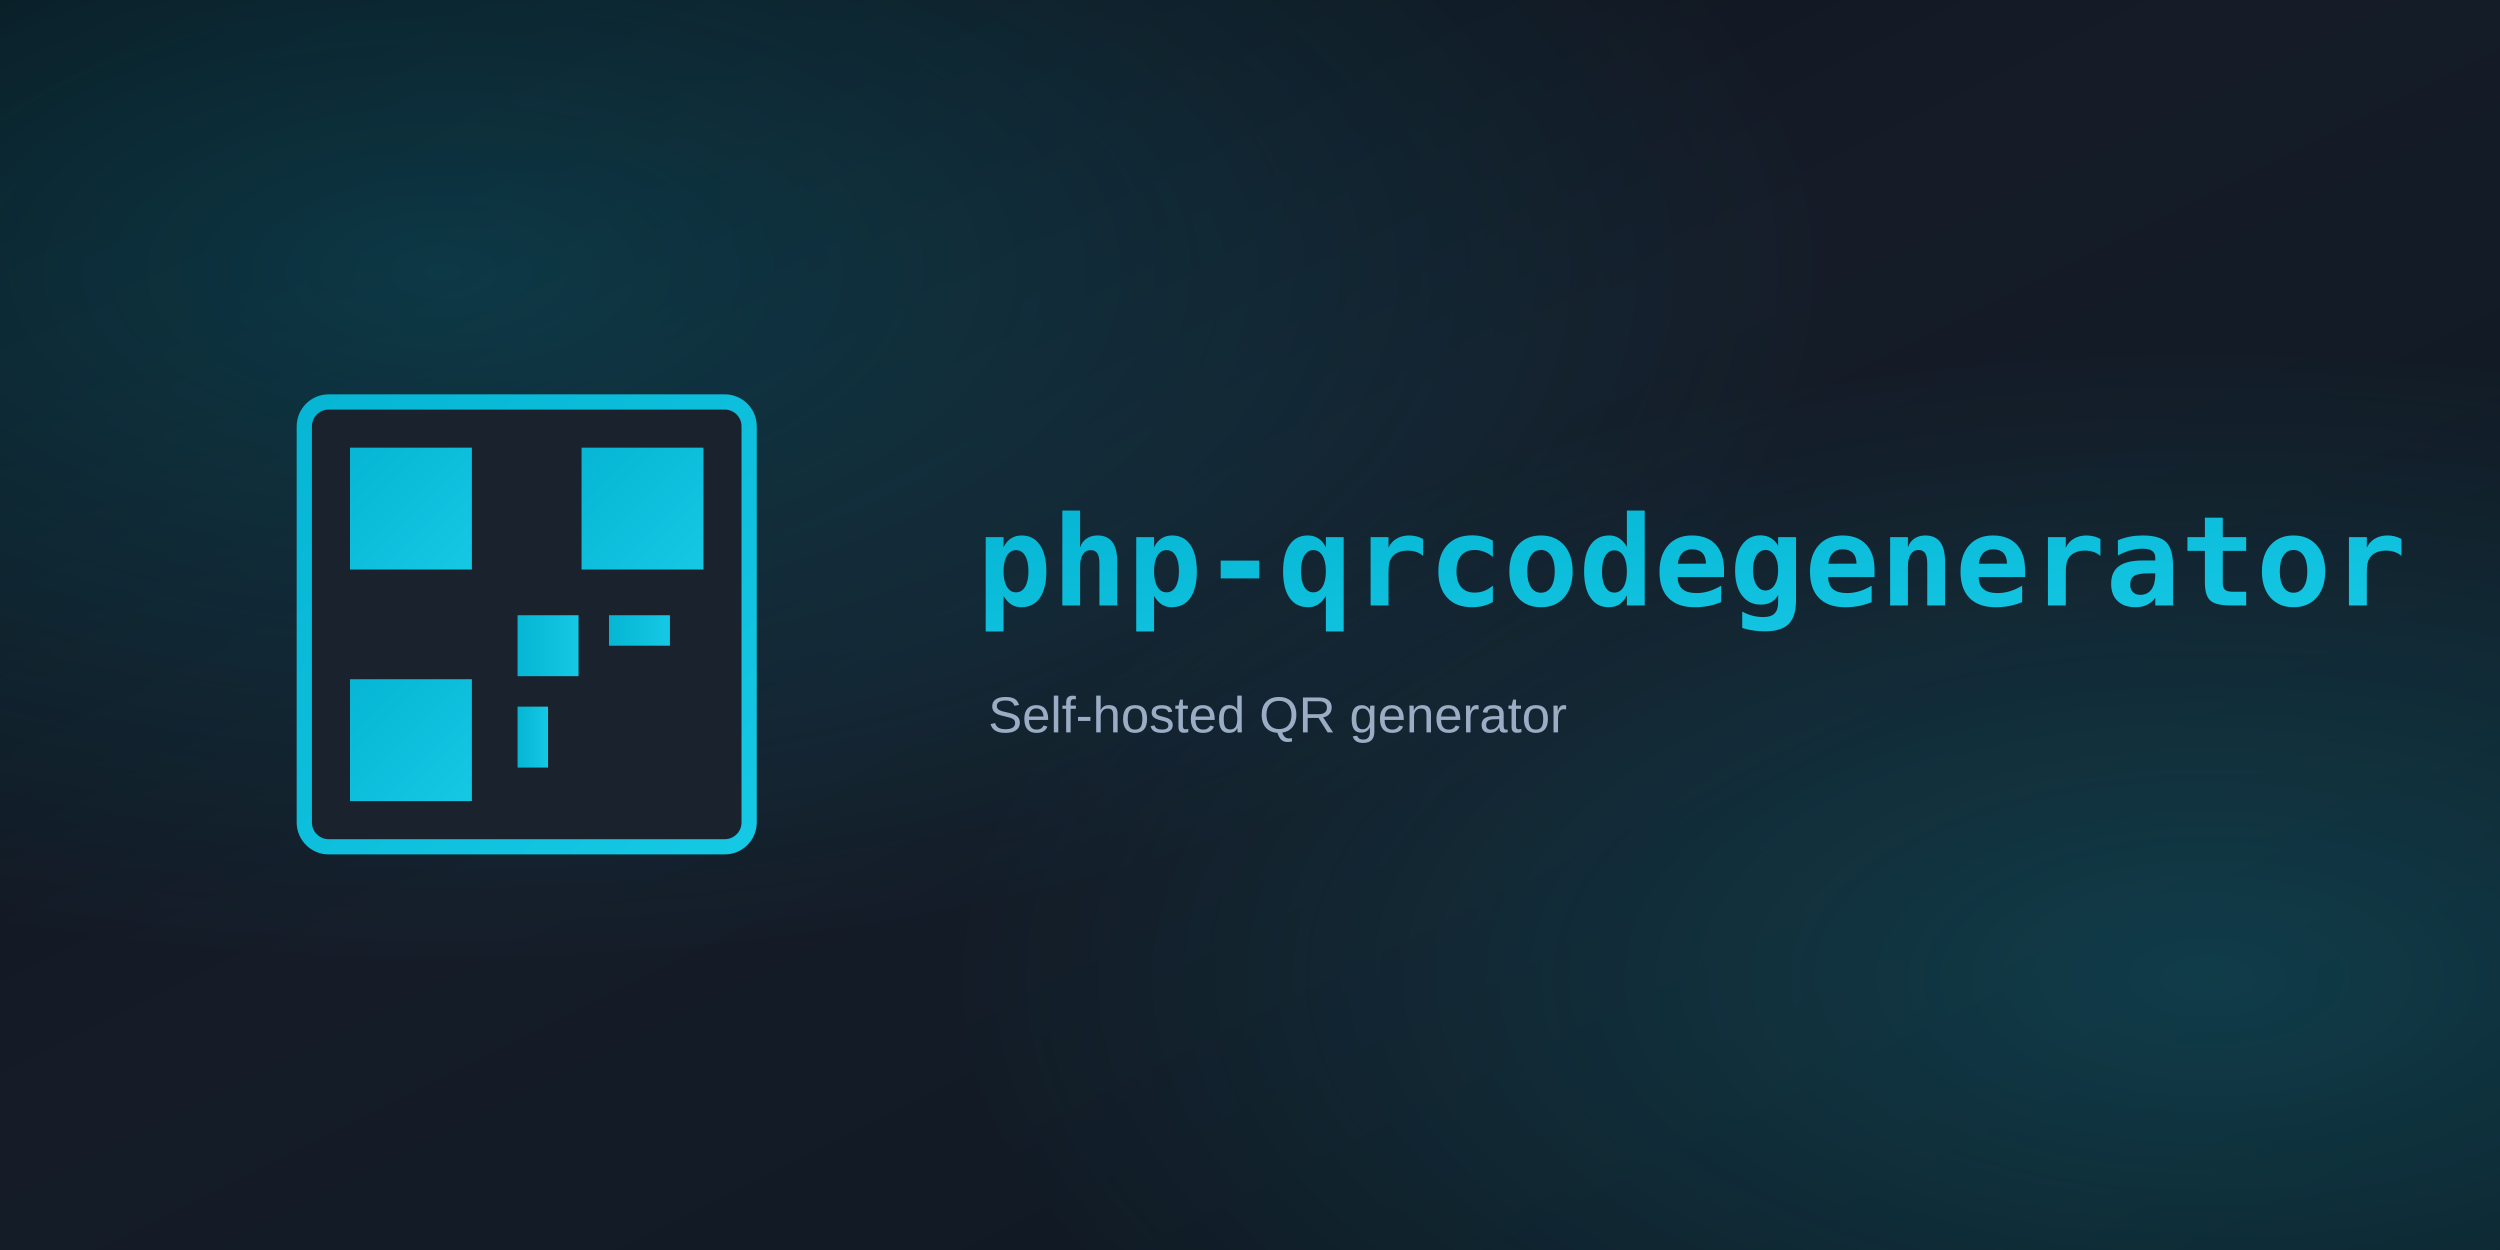
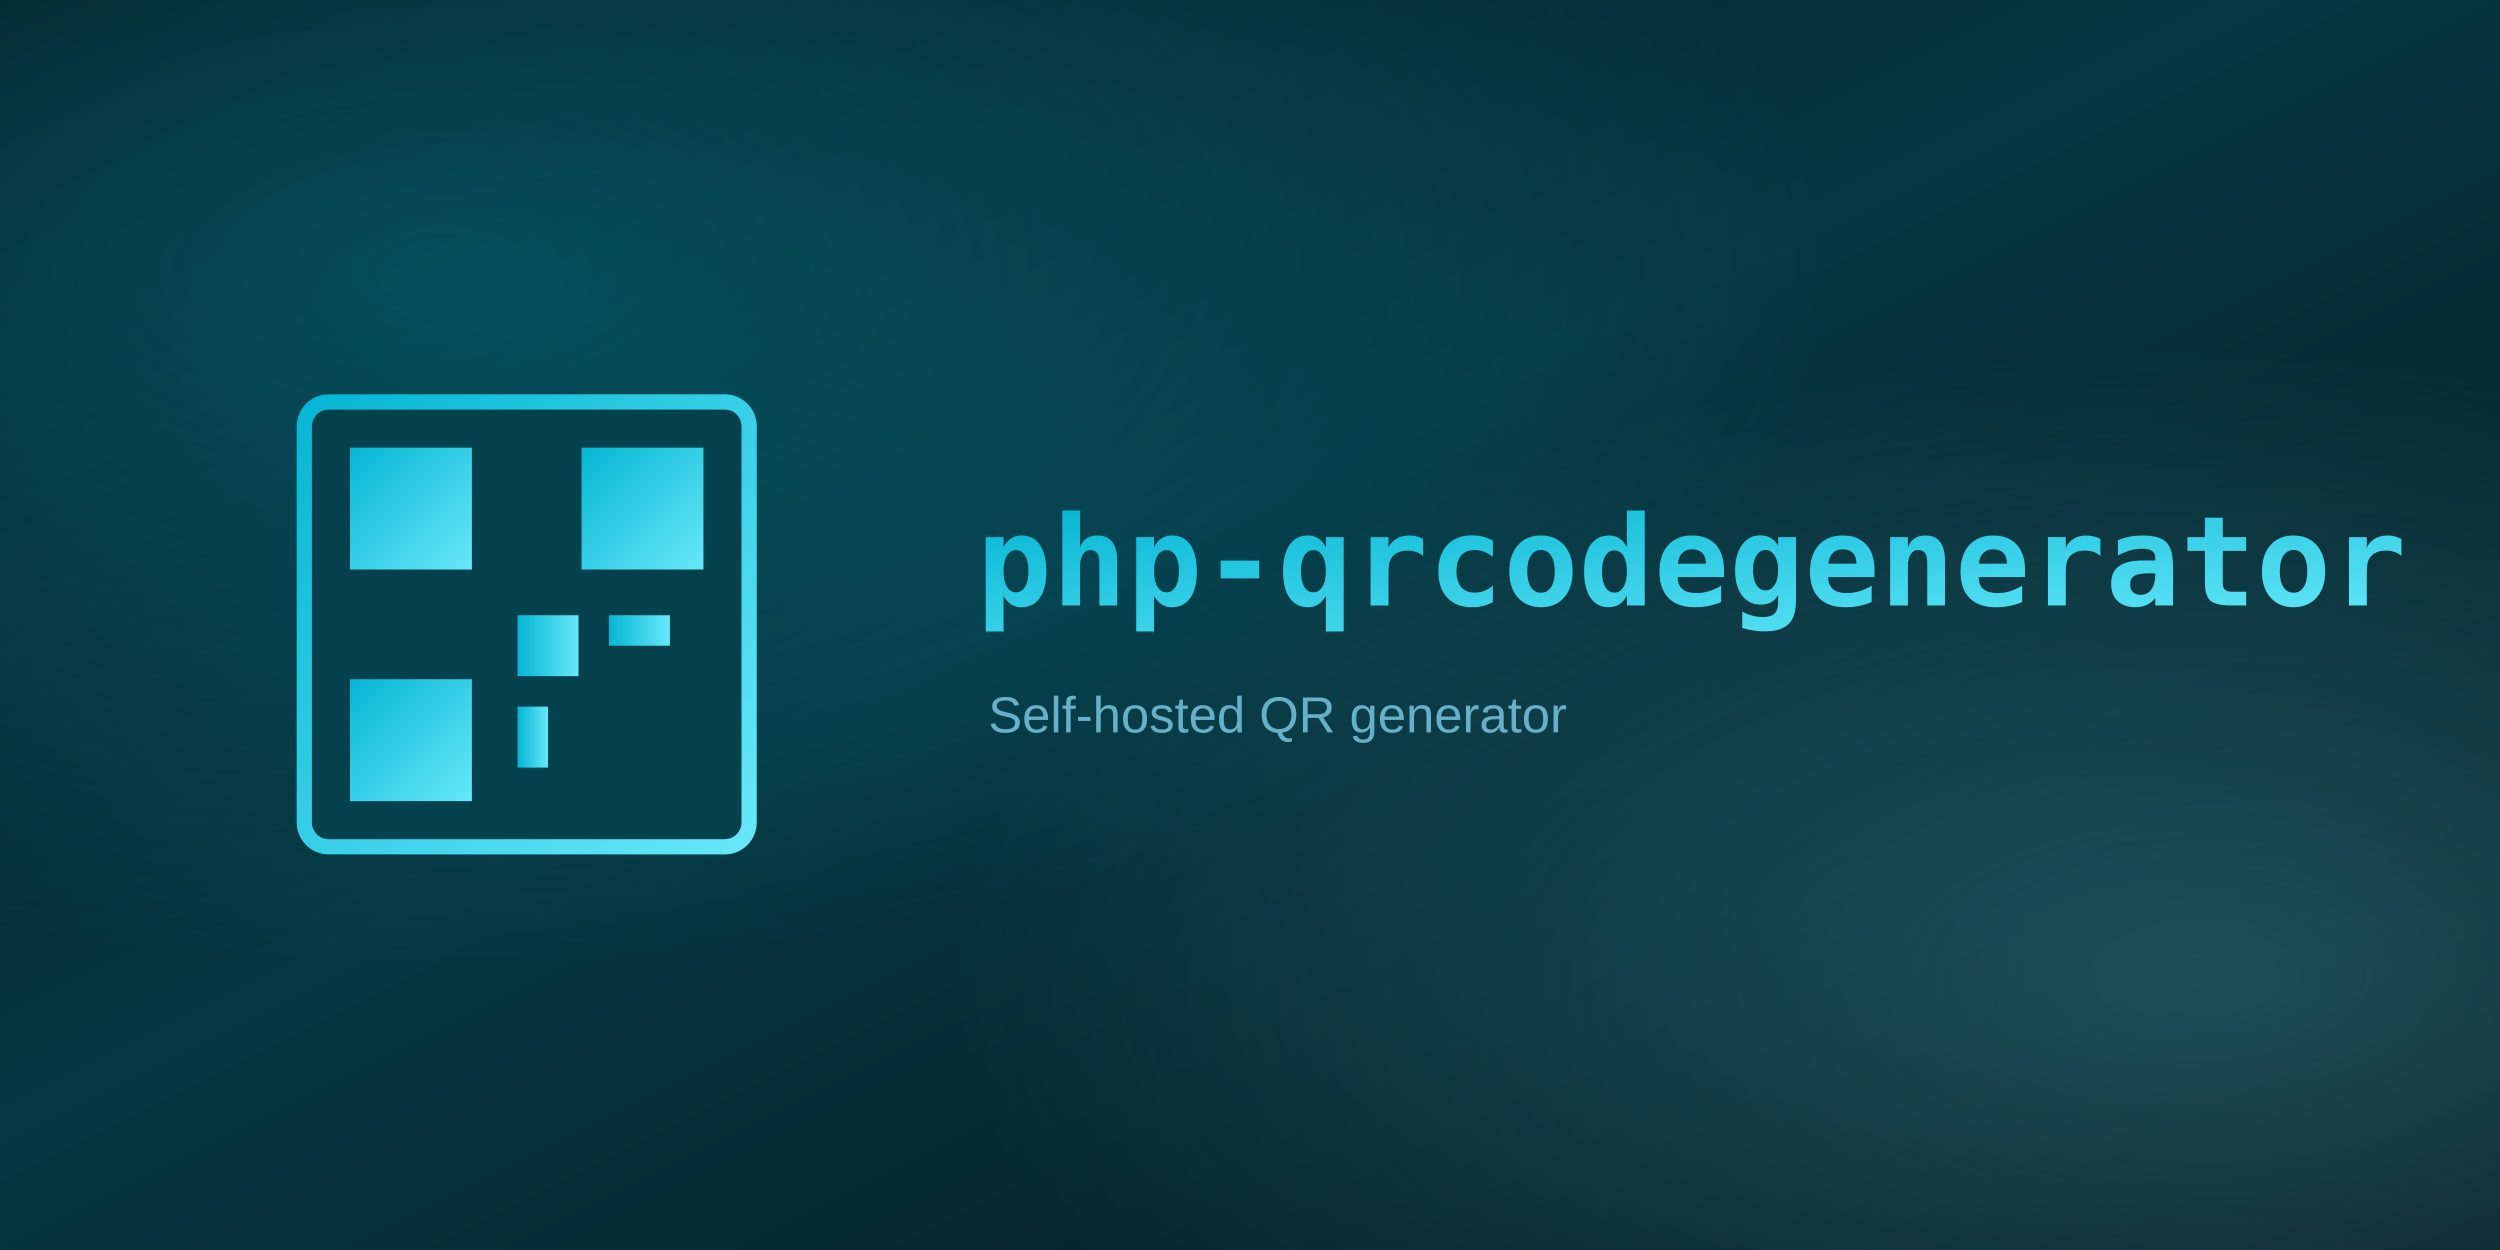
<svg xmlns="http://www.w3.org/2000/svg" viewBox="0 0 1280 640" width="1280" height="640" role="img" aria-label="php-qrcodegenerator">
  <defs>
    <linearGradient id="ac" x1="0" y1="0" x2="1" y2="1">
      <stop offset="0" stop-color="#06b6d4" />
-       <stop offset="1" stop-color="#15c8e4" />
+       <stop offset="1" stop-color="#67e8f9" />
    </linearGradient>
    <linearGradient id="gWarm" x1="0%" y1="0%" x2="100%" y2="0%">
      <stop offset="0%" stop-color="#06b6d4" />
-       <stop offset="100%" stop-color="#15c8e4" />
+       <stop offset="100%" stop-color="#67e8f9" />
    </linearGradient>
    <linearGradient id="canvasGrad" x1="0%" y1="0%" x2="100%" y2="100%">
-       <stop offset="0%" stop-color="#0a0e14" />
-       <stop offset="45%" stop-color="#151c28" />
-       <stop offset="100%" stop-color="#0c1820" />
-     </linearGradient>
-     <linearGradient id="bg" x1="0" y1="0" x2="1" y2="1">
-       <stop offset="0" stop-color="#1e1b4b" />
-       <stop offset="0.55" stop-color="#0f3a4a" />
-       <stop offset="1" stop-color="#0f766e" />
+       <stop offset="0%" stop-color="#05171c" />
+       <stop offset="45%" stop-color="#063742" />
+       <stop offset="100%" stop-color="#06141a" />
    </linearGradient>
    <radialGradient id="glowA" cx="18%" cy="22%" r="55%">
-       <stop offset="0%" stop-color="#06b6d4" stop-opacity="0.22" />
+       <stop offset="0%" stop-color="#06b6d4" stop-opacity="0.28" />
      <stop offset="100%" stop-color="#06b6d4" stop-opacity="0" />
    </radialGradient>
    <radialGradient id="glowB" cx="88%" cy="78%" r="50%">
-       <stop offset="0%" stop-color="#15c8e4" stop-opacity="0.20" />
-       <stop offset="100%" stop-color="#15c8e4" stop-opacity="0" />
+       <stop offset="0%" stop-color="#67e8f9" stop-opacity="0.24" />
+       <stop offset="100%" stop-color="#67e8f9" stop-opacity="0" />
    </radialGradient>
  </defs>
  <rect width="1280" height="640" fill="url(#canvasGrad)" />
  <rect width="1280" height="640" fill="url(#glowA)" />
  <rect width="1280" height="640" fill="url(#glowB)" />
  <g transform="translate(70 120) scale(0.78)">
-     <rect x="110" y="110" width="292" height="292" rx="16" fill="#1a222d" stroke="url(#ac)" stroke-width="10" />
+     <rect x="110" y="110" width="292" height="292" rx="16" fill="#06414e" stroke="url(#ac)" stroke-width="10" />
    <rect x="140" y="140" width="80" height="80" fill="url(#ac)" />
    <rect x="292" y="140" width="80" height="80" fill="url(#ac)" />
    <rect x="140" y="292" width="80" height="80" fill="url(#ac)" />
    <rect x="250" y="250" width="40" height="40" fill="url(#gWarm)" />
    <rect x="310" y="250" width="40" height="20" fill="url(#gWarm)" />
    <rect x="250" y="310" width="20" height="40" fill="url(#gWarm)" />
  </g>
  <text x="500" y="310" font-family="Consolas, Cascadia Mono, monospace" font-weight="700" font-size="64" fill="url(#ac)">php-qrcodegenerator</text>
-   <text x="506" y="375" font-family="Segoe UI, Arial, sans-serif" font-size="26" fill="#9aadc4">Self-hosted QR generator</text>
+   <text x="506" y="375" font-family="Segoe UI, Arial, sans-serif" font-size="26" fill="#66b0c9">Self-hosted QR generator</text>
</svg>
